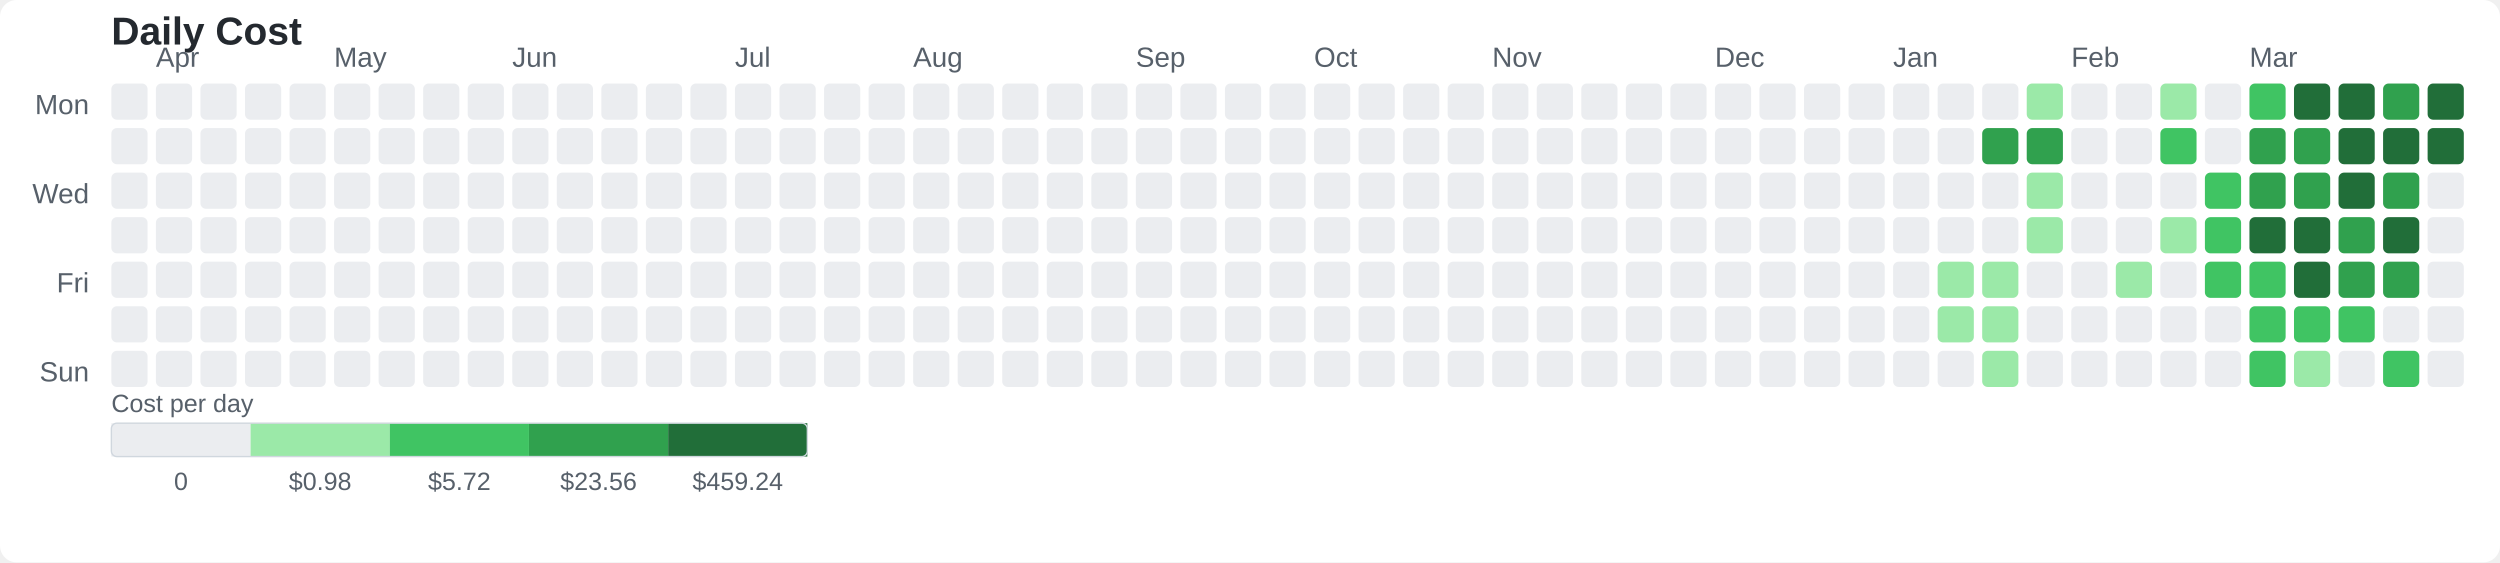
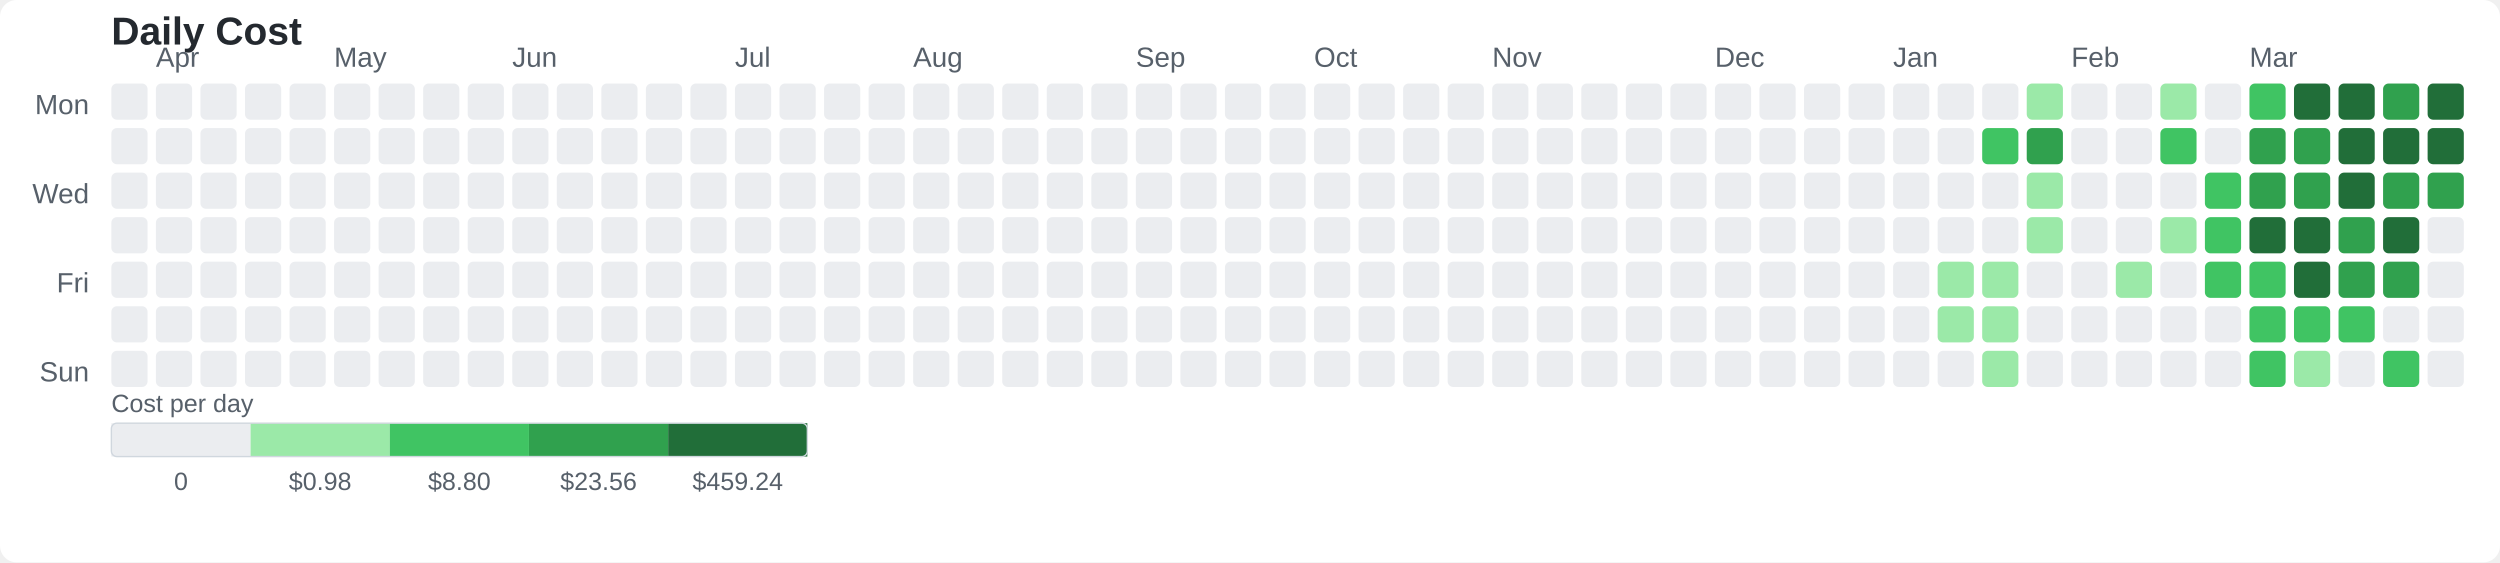
<svg xmlns="http://www.w3.org/2000/svg" width="898" height="202" viewBox="0 0 898 202">
  <rect width="898" height="202" fill="#ffffff" rx="6" />
  <text x="40" y="16" font-family="Arial, sans-serif" font-size="14" fill="#24292f" font-weight="bold">Daily Cost</text>
  <text x="32" y="41" font-family="Arial, sans-serif" font-size="10" fill="#57606a" text-anchor="end">Mon</text>
  <text x="32" y="73" font-family="Arial, sans-serif" font-size="10" fill="#57606a" text-anchor="end">Wed</text>
  <text x="32" y="105" font-family="Arial, sans-serif" font-size="10" fill="#57606a" text-anchor="end">Fri</text>
  <text x="32" y="137" font-family="Arial, sans-serif" font-size="10" fill="#57606a" text-anchor="end">Sun</text>
  <text x="56" y="24" font-family="Arial, sans-serif" font-size="10" fill="#57606a">Apr</text>
  <text x="120" y="24" font-family="Arial, sans-serif" font-size="10" fill="#57606a">May</text>
  <text x="184" y="24" font-family="Arial, sans-serif" font-size="10" fill="#57606a">Jun</text>
  <text x="264" y="24" font-family="Arial, sans-serif" font-size="10" fill="#57606a">Jul</text>
  <text x="328" y="24" font-family="Arial, sans-serif" font-size="10" fill="#57606a">Aug</text>
  <text x="408" y="24" font-family="Arial, sans-serif" font-size="10" fill="#57606a">Sep</text>
  <text x="472" y="24" font-family="Arial, sans-serif" font-size="10" fill="#57606a">Oct</text>
  <text x="536" y="24" font-family="Arial, sans-serif" font-size="10" fill="#57606a">Nov</text>
  <text x="616" y="24" font-family="Arial, sans-serif" font-size="10" fill="#57606a">Dec</text>
  <text x="680" y="24" font-family="Arial, sans-serif" font-size="10" fill="#57606a">Jan</text>
  <text x="744" y="24" font-family="Arial, sans-serif" font-size="10" fill="#57606a">Feb</text>
  <text x="808" y="24" font-family="Arial, sans-serif" font-size="10" fill="#57606a">Mar</text>
  <rect x="40" y="30" width="13" height="13" rx="2" ry="2" fill="#ebedf0" />
-   <rect x="40" y="46" width="13" height="13" rx="2" ry="2" fill="#ebedf0">
-     </rect>
+   <rect x="40" y="46" width="13" height="13" rx="2" ry="2" fill="#ebedf0" />
  <rect x="40" y="62" width="13" height="13" rx="2" ry="2" fill="#ebedf0">
    </rect>
  <rect x="40" y="78" width="13" height="13" rx="2" ry="2" fill="#ebedf0">
    </rect>
  <rect x="40" y="94" width="13" height="13" rx="2" ry="2" fill="#ebedf0">
    </rect>
  <rect x="40" y="110" width="13" height="13" rx="2" ry="2" fill="#ebedf0">
    </rect>
  <rect x="40" y="126" width="13" height="13" rx="2" ry="2" fill="#ebedf0">
    </rect>
  <rect x="56" y="30" width="13" height="13" rx="2" ry="2" fill="#ebedf0">
    </rect>
  <rect x="56" y="46" width="13" height="13" rx="2" ry="2" fill="#ebedf0">
    </rect>
  <rect x="56" y="62" width="13" height="13" rx="2" ry="2" fill="#ebedf0">
    </rect>
  <rect x="56" y="78" width="13" height="13" rx="2" ry="2" fill="#ebedf0">
    </rect>
  <rect x="56" y="94" width="13" height="13" rx="2" ry="2" fill="#ebedf0">
    </rect>
  <rect x="56" y="110" width="13" height="13" rx="2" ry="2" fill="#ebedf0">
    </rect>
  <rect x="56" y="126" width="13" height="13" rx="2" ry="2" fill="#ebedf0">
    </rect>
  <rect x="72" y="30" width="13" height="13" rx="2" ry="2" fill="#ebedf0">
    </rect>
  <rect x="72" y="46" width="13" height="13" rx="2" ry="2" fill="#ebedf0">
    </rect>
  <rect x="72" y="62" width="13" height="13" rx="2" ry="2" fill="#ebedf0">
    </rect>
  <rect x="72" y="78" width="13" height="13" rx="2" ry="2" fill="#ebedf0">
    </rect>
  <rect x="72" y="94" width="13" height="13" rx="2" ry="2" fill="#ebedf0">
    </rect>
  <rect x="72" y="110" width="13" height="13" rx="2" ry="2" fill="#ebedf0">
    </rect>
  <rect x="72" y="126" width="13" height="13" rx="2" ry="2" fill="#ebedf0">
    </rect>
  <rect x="88" y="30" width="13" height="13" rx="2" ry="2" fill="#ebedf0">
    </rect>
  <rect x="88" y="46" width="13" height="13" rx="2" ry="2" fill="#ebedf0">
    </rect>
  <rect x="88" y="62" width="13" height="13" rx="2" ry="2" fill="#ebedf0">
    </rect>
  <rect x="88" y="78" width="13" height="13" rx="2" ry="2" fill="#ebedf0">
    </rect>
  <rect x="88" y="94" width="13" height="13" rx="2" ry="2" fill="#ebedf0">
    </rect>
  <rect x="88" y="110" width="13" height="13" rx="2" ry="2" fill="#ebedf0">
    </rect>
  <rect x="88" y="126" width="13" height="13" rx="2" ry="2" fill="#ebedf0">
    </rect>
  <rect x="104" y="30" width="13" height="13" rx="2" ry="2" fill="#ebedf0">
    </rect>
  <rect x="104" y="46" width="13" height="13" rx="2" ry="2" fill="#ebedf0">
    </rect>
  <rect x="104" y="62" width="13" height="13" rx="2" ry="2" fill="#ebedf0">
    </rect>
  <rect x="104" y="78" width="13" height="13" rx="2" ry="2" fill="#ebedf0">
    </rect>
  <rect x="104" y="94" width="13" height="13" rx="2" ry="2" fill="#ebedf0">
    </rect>
  <rect x="104" y="110" width="13" height="13" rx="2" ry="2" fill="#ebedf0">
    </rect>
  <rect x="104" y="126" width="13" height="13" rx="2" ry="2" fill="#ebedf0">
    </rect>
  <rect x="120" y="30" width="13" height="13" rx="2" ry="2" fill="#ebedf0">
    </rect>
  <rect x="120" y="46" width="13" height="13" rx="2" ry="2" fill="#ebedf0">
    </rect>
  <rect x="120" y="62" width="13" height="13" rx="2" ry="2" fill="#ebedf0">
    </rect>
  <rect x="120" y="78" width="13" height="13" rx="2" ry="2" fill="#ebedf0">
    </rect>
  <rect x="120" y="94" width="13" height="13" rx="2" ry="2" fill="#ebedf0">
    </rect>
  <rect x="120" y="110" width="13" height="13" rx="2" ry="2" fill="#ebedf0">
    </rect>
  <rect x="120" y="126" width="13" height="13" rx="2" ry="2" fill="#ebedf0">
    </rect>
  <rect x="136" y="30" width="13" height="13" rx="2" ry="2" fill="#ebedf0">
    </rect>
  <rect x="136" y="46" width="13" height="13" rx="2" ry="2" fill="#ebedf0">
    </rect>
  <rect x="136" y="62" width="13" height="13" rx="2" ry="2" fill="#ebedf0">
    </rect>
  <rect x="136" y="78" width="13" height="13" rx="2" ry="2" fill="#ebedf0">
    </rect>
  <rect x="136" y="94" width="13" height="13" rx="2" ry="2" fill="#ebedf0">
    </rect>
  <rect x="136" y="110" width="13" height="13" rx="2" ry="2" fill="#ebedf0">
    </rect>
  <rect x="136" y="126" width="13" height="13" rx="2" ry="2" fill="#ebedf0">
    </rect>
  <rect x="152" y="30" width="13" height="13" rx="2" ry="2" fill="#ebedf0">
    </rect>
  <rect x="152" y="46" width="13" height="13" rx="2" ry="2" fill="#ebedf0">
    </rect>
  <rect x="152" y="62" width="13" height="13" rx="2" ry="2" fill="#ebedf0">
    </rect>
  <rect x="152" y="78" width="13" height="13" rx="2" ry="2" fill="#ebedf0">
    </rect>
  <rect x="152" y="94" width="13" height="13" rx="2" ry="2" fill="#ebedf0">
    </rect>
  <rect x="152" y="110" width="13" height="13" rx="2" ry="2" fill="#ebedf0">
    </rect>
  <rect x="152" y="126" width="13" height="13" rx="2" ry="2" fill="#ebedf0">
    </rect>
  <rect x="168" y="30" width="13" height="13" rx="2" ry="2" fill="#ebedf0">
    </rect>
  <rect x="168" y="46" width="13" height="13" rx="2" ry="2" fill="#ebedf0">
    </rect>
  <rect x="168" y="62" width="13" height="13" rx="2" ry="2" fill="#ebedf0">
    </rect>
  <rect x="168" y="78" width="13" height="13" rx="2" ry="2" fill="#ebedf0">
    </rect>
  <rect x="168" y="94" width="13" height="13" rx="2" ry="2" fill="#ebedf0">
    </rect>
  <rect x="168" y="110" width="13" height="13" rx="2" ry="2" fill="#ebedf0">
    </rect>
  <rect x="168" y="126" width="13" height="13" rx="2" ry="2" fill="#ebedf0">
    </rect>
  <rect x="184" y="30" width="13" height="13" rx="2" ry="2" fill="#ebedf0">
    </rect>
  <rect x="184" y="46" width="13" height="13" rx="2" ry="2" fill="#ebedf0">
    </rect>
  <rect x="184" y="62" width="13" height="13" rx="2" ry="2" fill="#ebedf0">
    </rect>
  <rect x="184" y="78" width="13" height="13" rx="2" ry="2" fill="#ebedf0">
    </rect>
  <rect x="184" y="94" width="13" height="13" rx="2" ry="2" fill="#ebedf0">
    </rect>
  <rect x="184" y="110" width="13" height="13" rx="2" ry="2" fill="#ebedf0">
    </rect>
  <rect x="184" y="126" width="13" height="13" rx="2" ry="2" fill="#ebedf0">
    </rect>
  <rect x="200" y="30" width="13" height="13" rx="2" ry="2" fill="#ebedf0">
    </rect>
  <rect x="200" y="46" width="13" height="13" rx="2" ry="2" fill="#ebedf0">
    </rect>
  <rect x="200" y="62" width="13" height="13" rx="2" ry="2" fill="#ebedf0">
    </rect>
  <rect x="200" y="78" width="13" height="13" rx="2" ry="2" fill="#ebedf0">
    </rect>
  <rect x="200" y="94" width="13" height="13" rx="2" ry="2" fill="#ebedf0">
    </rect>
  <rect x="200" y="110" width="13" height="13" rx="2" ry="2" fill="#ebedf0">
    </rect>
  <rect x="200" y="126" width="13" height="13" rx="2" ry="2" fill="#ebedf0">
    </rect>
  <rect x="216" y="30" width="13" height="13" rx="2" ry="2" fill="#ebedf0">
    </rect>
  <rect x="216" y="46" width="13" height="13" rx="2" ry="2" fill="#ebedf0">
    </rect>
  <rect x="216" y="62" width="13" height="13" rx="2" ry="2" fill="#ebedf0">
    </rect>
  <rect x="216" y="78" width="13" height="13" rx="2" ry="2" fill="#ebedf0">
    </rect>
  <rect x="216" y="94" width="13" height="13" rx="2" ry="2" fill="#ebedf0">
    </rect>
  <rect x="216" y="110" width="13" height="13" rx="2" ry="2" fill="#ebedf0">
    </rect>
  <rect x="216" y="126" width="13" height="13" rx="2" ry="2" fill="#ebedf0">
    </rect>
  <rect x="232" y="30" width="13" height="13" rx="2" ry="2" fill="#ebedf0">
    </rect>
  <rect x="232" y="46" width="13" height="13" rx="2" ry="2" fill="#ebedf0">
    </rect>
  <rect x="232" y="62" width="13" height="13" rx="2" ry="2" fill="#ebedf0">
    </rect>
  <rect x="232" y="78" width="13" height="13" rx="2" ry="2" fill="#ebedf0">
    </rect>
  <rect x="232" y="94" width="13" height="13" rx="2" ry="2" fill="#ebedf0">
    </rect>
  <rect x="232" y="110" width="13" height="13" rx="2" ry="2" fill="#ebedf0">
    </rect>
  <rect x="232" y="126" width="13" height="13" rx="2" ry="2" fill="#ebedf0">
    </rect>
  <rect x="248" y="30" width="13" height="13" rx="2" ry="2" fill="#ebedf0">
    </rect>
  <rect x="248" y="46" width="13" height="13" rx="2" ry="2" fill="#ebedf0">
    </rect>
  <rect x="248" y="62" width="13" height="13" rx="2" ry="2" fill="#ebedf0">
    </rect>
  <rect x="248" y="78" width="13" height="13" rx="2" ry="2" fill="#ebedf0">
    </rect>
  <rect x="248" y="94" width="13" height="13" rx="2" ry="2" fill="#ebedf0">
    </rect>
  <rect x="248" y="110" width="13" height="13" rx="2" ry="2" fill="#ebedf0">
    </rect>
  <rect x="248" y="126" width="13" height="13" rx="2" ry="2" fill="#ebedf0">
    </rect>
  <rect x="264" y="30" width="13" height="13" rx="2" ry="2" fill="#ebedf0">
    </rect>
  <rect x="264" y="46" width="13" height="13" rx="2" ry="2" fill="#ebedf0">
    </rect>
  <rect x="264" y="62" width="13" height="13" rx="2" ry="2" fill="#ebedf0">
    </rect>
  <rect x="264" y="78" width="13" height="13" rx="2" ry="2" fill="#ebedf0">
    </rect>
  <rect x="264" y="94" width="13" height="13" rx="2" ry="2" fill="#ebedf0">
    </rect>
  <rect x="264" y="110" width="13" height="13" rx="2" ry="2" fill="#ebedf0">
    </rect>
  <rect x="264" y="126" width="13" height="13" rx="2" ry="2" fill="#ebedf0">
    </rect>
  <rect x="280" y="30" width="13" height="13" rx="2" ry="2" fill="#ebedf0">
    </rect>
  <rect x="280" y="46" width="13" height="13" rx="2" ry="2" fill="#ebedf0">
    </rect>
  <rect x="280" y="62" width="13" height="13" rx="2" ry="2" fill="#ebedf0">
    </rect>
  <rect x="280" y="78" width="13" height="13" rx="2" ry="2" fill="#ebedf0">
    </rect>
  <rect x="280" y="94" width="13" height="13" rx="2" ry="2" fill="#ebedf0">
    </rect>
  <rect x="280" y="110" width="13" height="13" rx="2" ry="2" fill="#ebedf0">
    </rect>
  <rect x="280" y="126" width="13" height="13" rx="2" ry="2" fill="#ebedf0">
    </rect>
  <rect x="296" y="30" width="13" height="13" rx="2" ry="2" fill="#ebedf0">
    </rect>
  <rect x="296" y="46" width="13" height="13" rx="2" ry="2" fill="#ebedf0">
    </rect>
  <rect x="296" y="62" width="13" height="13" rx="2" ry="2" fill="#ebedf0">
    </rect>
  <rect x="296" y="78" width="13" height="13" rx="2" ry="2" fill="#ebedf0">
    </rect>
  <rect x="296" y="94" width="13" height="13" rx="2" ry="2" fill="#ebedf0">
    </rect>
  <rect x="296" y="110" width="13" height="13" rx="2" ry="2" fill="#ebedf0">
    </rect>
  <rect x="296" y="126" width="13" height="13" rx="2" ry="2" fill="#ebedf0">
    </rect>
  <rect x="312" y="30" width="13" height="13" rx="2" ry="2" fill="#ebedf0">
    </rect>
  <rect x="312" y="46" width="13" height="13" rx="2" ry="2" fill="#ebedf0">
    </rect>
  <rect x="312" y="62" width="13" height="13" rx="2" ry="2" fill="#ebedf0">
    </rect>
  <rect x="312" y="78" width="13" height="13" rx="2" ry="2" fill="#ebedf0">
    </rect>
  <rect x="312" y="94" width="13" height="13" rx="2" ry="2" fill="#ebedf0">
    </rect>
  <rect x="312" y="110" width="13" height="13" rx="2" ry="2" fill="#ebedf0">
    </rect>
  <rect x="312" y="126" width="13" height="13" rx="2" ry="2" fill="#ebedf0">
    </rect>
  <rect x="328" y="30" width="13" height="13" rx="2" ry="2" fill="#ebedf0">
    </rect>
  <rect x="328" y="46" width="13" height="13" rx="2" ry="2" fill="#ebedf0">
    </rect>
  <rect x="328" y="62" width="13" height="13" rx="2" ry="2" fill="#ebedf0">
    </rect>
  <rect x="328" y="78" width="13" height="13" rx="2" ry="2" fill="#ebedf0">
    </rect>
  <rect x="328" y="94" width="13" height="13" rx="2" ry="2" fill="#ebedf0">
    </rect>
  <rect x="328" y="110" width="13" height="13" rx="2" ry="2" fill="#ebedf0">
    </rect>
  <rect x="328" y="126" width="13" height="13" rx="2" ry="2" fill="#ebedf0">
    </rect>
  <rect x="344" y="30" width="13" height="13" rx="2" ry="2" fill="#ebedf0">
    </rect>
  <rect x="344" y="46" width="13" height="13" rx="2" ry="2" fill="#ebedf0">
    </rect>
  <rect x="344" y="62" width="13" height="13" rx="2" ry="2" fill="#ebedf0">
    </rect>
  <rect x="344" y="78" width="13" height="13" rx="2" ry="2" fill="#ebedf0">
    </rect>
  <rect x="344" y="94" width="13" height="13" rx="2" ry="2" fill="#ebedf0">
    </rect>
  <rect x="344" y="110" width="13" height="13" rx="2" ry="2" fill="#ebedf0">
    </rect>
  <rect x="344" y="126" width="13" height="13" rx="2" ry="2" fill="#ebedf0">
    </rect>
  <rect x="360" y="30" width="13" height="13" rx="2" ry="2" fill="#ebedf0">
    </rect>
  <rect x="360" y="46" width="13" height="13" rx="2" ry="2" fill="#ebedf0">
    </rect>
  <rect x="360" y="62" width="13" height="13" rx="2" ry="2" fill="#ebedf0">
    </rect>
  <rect x="360" y="78" width="13" height="13" rx="2" ry="2" fill="#ebedf0">
    </rect>
  <rect x="360" y="94" width="13" height="13" rx="2" ry="2" fill="#ebedf0">
    </rect>
  <rect x="360" y="110" width="13" height="13" rx="2" ry="2" fill="#ebedf0">
    </rect>
  <rect x="360" y="126" width="13" height="13" rx="2" ry="2" fill="#ebedf0">
    </rect>
  <rect x="376" y="30" width="13" height="13" rx="2" ry="2" fill="#ebedf0">
    </rect>
  <rect x="376" y="46" width="13" height="13" rx="2" ry="2" fill="#ebedf0">
    </rect>
  <rect x="376" y="62" width="13" height="13" rx="2" ry="2" fill="#ebedf0">
    </rect>
  <rect x="376" y="78" width="13" height="13" rx="2" ry="2" fill="#ebedf0">
    </rect>
  <rect x="376" y="94" width="13" height="13" rx="2" ry="2" fill="#ebedf0">
    </rect>
  <rect x="376" y="110" width="13" height="13" rx="2" ry="2" fill="#ebedf0">
    </rect>
  <rect x="376" y="126" width="13" height="13" rx="2" ry="2" fill="#ebedf0">
    </rect>
  <rect x="392" y="30" width="13" height="13" rx="2" ry="2" fill="#ebedf0">
    </rect>
  <rect x="392" y="46" width="13" height="13" rx="2" ry="2" fill="#ebedf0">
    </rect>
  <rect x="392" y="62" width="13" height="13" rx="2" ry="2" fill="#ebedf0">
    </rect>
  <rect x="392" y="78" width="13" height="13" rx="2" ry="2" fill="#ebedf0">
    </rect>
  <rect x="392" y="94" width="13" height="13" rx="2" ry="2" fill="#ebedf0">
    </rect>
  <rect x="392" y="110" width="13" height="13" rx="2" ry="2" fill="#ebedf0">
    </rect>
  <rect x="392" y="126" width="13" height="13" rx="2" ry="2" fill="#ebedf0">
    </rect>
  <rect x="408" y="30" width="13" height="13" rx="2" ry="2" fill="#ebedf0">
    </rect>
  <rect x="408" y="46" width="13" height="13" rx="2" ry="2" fill="#ebedf0">
    </rect>
  <rect x="408" y="62" width="13" height="13" rx="2" ry="2" fill="#ebedf0">
    </rect>
  <rect x="408" y="78" width="13" height="13" rx="2" ry="2" fill="#ebedf0">
    </rect>
  <rect x="408" y="94" width="13" height="13" rx="2" ry="2" fill="#ebedf0">
    </rect>
  <rect x="408" y="110" width="13" height="13" rx="2" ry="2" fill="#ebedf0">
    </rect>
  <rect x="408" y="126" width="13" height="13" rx="2" ry="2" fill="#ebedf0">
    </rect>
  <rect x="424" y="30" width="13" height="13" rx="2" ry="2" fill="#ebedf0">
    </rect>
  <rect x="424" y="46" width="13" height="13" rx="2" ry="2" fill="#ebedf0">
    </rect>
  <rect x="424" y="62" width="13" height="13" rx="2" ry="2" fill="#ebedf0">
    </rect>
  <rect x="424" y="78" width="13" height="13" rx="2" ry="2" fill="#ebedf0">
    </rect>
  <rect x="424" y="94" width="13" height="13" rx="2" ry="2" fill="#ebedf0">
    </rect>
  <rect x="424" y="110" width="13" height="13" rx="2" ry="2" fill="#ebedf0">
    </rect>
  <rect x="424" y="126" width="13" height="13" rx="2" ry="2" fill="#ebedf0">
    </rect>
  <rect x="440" y="30" width="13" height="13" rx="2" ry="2" fill="#ebedf0">
    </rect>
  <rect x="440" y="46" width="13" height="13" rx="2" ry="2" fill="#ebedf0">
    </rect>
  <rect x="440" y="62" width="13" height="13" rx="2" ry="2" fill="#ebedf0">
    </rect>
  <rect x="440" y="78" width="13" height="13" rx="2" ry="2" fill="#ebedf0">
    </rect>
  <rect x="440" y="94" width="13" height="13" rx="2" ry="2" fill="#ebedf0">
    </rect>
  <rect x="440" y="110" width="13" height="13" rx="2" ry="2" fill="#ebedf0">
    </rect>
  <rect x="440" y="126" width="13" height="13" rx="2" ry="2" fill="#ebedf0">
    </rect>
  <rect x="456" y="30" width="13" height="13" rx="2" ry="2" fill="#ebedf0">
    </rect>
  <rect x="456" y="46" width="13" height="13" rx="2" ry="2" fill="#ebedf0">
    </rect>
  <rect x="456" y="62" width="13" height="13" rx="2" ry="2" fill="#ebedf0">
    </rect>
  <rect x="456" y="78" width="13" height="13" rx="2" ry="2" fill="#ebedf0">
    </rect>
  <rect x="456" y="94" width="13" height="13" rx="2" ry="2" fill="#ebedf0">
    </rect>
  <rect x="456" y="110" width="13" height="13" rx="2" ry="2" fill="#ebedf0">
    </rect>
  <rect x="456" y="126" width="13" height="13" rx="2" ry="2" fill="#ebedf0">
    </rect>
  <rect x="472" y="30" width="13" height="13" rx="2" ry="2" fill="#ebedf0">
    </rect>
  <rect x="472" y="46" width="13" height="13" rx="2" ry="2" fill="#ebedf0">
    </rect>
  <rect x="472" y="62" width="13" height="13" rx="2" ry="2" fill="#ebedf0">
    </rect>
  <rect x="472" y="78" width="13" height="13" rx="2" ry="2" fill="#ebedf0">
    </rect>
  <rect x="472" y="94" width="13" height="13" rx="2" ry="2" fill="#ebedf0">
    </rect>
  <rect x="472" y="110" width="13" height="13" rx="2" ry="2" fill="#ebedf0">
    </rect>
  <rect x="472" y="126" width="13" height="13" rx="2" ry="2" fill="#ebedf0">
    </rect>
  <rect x="488" y="30" width="13" height="13" rx="2" ry="2" fill="#ebedf0">
    </rect>
  <rect x="488" y="46" width="13" height="13" rx="2" ry="2" fill="#ebedf0">
    </rect>
  <rect x="488" y="62" width="13" height="13" rx="2" ry="2" fill="#ebedf0">
    </rect>
  <rect x="488" y="78" width="13" height="13" rx="2" ry="2" fill="#ebedf0">
    </rect>
  <rect x="488" y="94" width="13" height="13" rx="2" ry="2" fill="#ebedf0">
    </rect>
  <rect x="488" y="110" width="13" height="13" rx="2" ry="2" fill="#ebedf0">
    </rect>
  <rect x="488" y="126" width="13" height="13" rx="2" ry="2" fill="#ebedf0">
    </rect>
  <rect x="504" y="30" width="13" height="13" rx="2" ry="2" fill="#ebedf0">
    </rect>
  <rect x="504" y="46" width="13" height="13" rx="2" ry="2" fill="#ebedf0">
    </rect>
  <rect x="504" y="62" width="13" height="13" rx="2" ry="2" fill="#ebedf0">
    </rect>
  <rect x="504" y="78" width="13" height="13" rx="2" ry="2" fill="#ebedf0">
    </rect>
  <rect x="504" y="94" width="13" height="13" rx="2" ry="2" fill="#ebedf0">
    </rect>
  <rect x="504" y="110" width="13" height="13" rx="2" ry="2" fill="#ebedf0">
    </rect>
  <rect x="504" y="126" width="13" height="13" rx="2" ry="2" fill="#ebedf0">
    </rect>
  <rect x="520" y="30" width="13" height="13" rx="2" ry="2" fill="#ebedf0">
    </rect>
  <rect x="520" y="46" width="13" height="13" rx="2" ry="2" fill="#ebedf0">
    </rect>
  <rect x="520" y="62" width="13" height="13" rx="2" ry="2" fill="#ebedf0">
    </rect>
  <rect x="520" y="78" width="13" height="13" rx="2" ry="2" fill="#ebedf0">
    </rect>
  <rect x="520" y="94" width="13" height="13" rx="2" ry="2" fill="#ebedf0">
    </rect>
  <rect x="520" y="110" width="13" height="13" rx="2" ry="2" fill="#ebedf0">
    </rect>
  <rect x="520" y="126" width="13" height="13" rx="2" ry="2" fill="#ebedf0">
    </rect>
  <rect x="536" y="30" width="13" height="13" rx="2" ry="2" fill="#ebedf0">
    </rect>
  <rect x="536" y="46" width="13" height="13" rx="2" ry="2" fill="#ebedf0">
    </rect>
  <rect x="536" y="62" width="13" height="13" rx="2" ry="2" fill="#ebedf0">
    </rect>
  <rect x="536" y="78" width="13" height="13" rx="2" ry="2" fill="#ebedf0">
    </rect>
  <rect x="536" y="94" width="13" height="13" rx="2" ry="2" fill="#ebedf0">
    </rect>
  <rect x="536" y="110" width="13" height="13" rx="2" ry="2" fill="#ebedf0">
    </rect>
  <rect x="536" y="126" width="13" height="13" rx="2" ry="2" fill="#ebedf0">
    </rect>
  <rect x="552" y="30" width="13" height="13" rx="2" ry="2" fill="#ebedf0">
    </rect>
  <rect x="552" y="46" width="13" height="13" rx="2" ry="2" fill="#ebedf0">
    </rect>
  <rect x="552" y="62" width="13" height="13" rx="2" ry="2" fill="#ebedf0">
    </rect>
  <rect x="552" y="78" width="13" height="13" rx="2" ry="2" fill="#ebedf0">
    </rect>
  <rect x="552" y="94" width="13" height="13" rx="2" ry="2" fill="#ebedf0">
    </rect>
  <rect x="552" y="110" width="13" height="13" rx="2" ry="2" fill="#ebedf0">
    </rect>
  <rect x="552" y="126" width="13" height="13" rx="2" ry="2" fill="#ebedf0">
    </rect>
  <rect x="568" y="30" width="13" height="13" rx="2" ry="2" fill="#ebedf0">
    </rect>
  <rect x="568" y="46" width="13" height="13" rx="2" ry="2" fill="#ebedf0">
    </rect>
  <rect x="568" y="62" width="13" height="13" rx="2" ry="2" fill="#ebedf0">
    </rect>
  <rect x="568" y="78" width="13" height="13" rx="2" ry="2" fill="#ebedf0">
    </rect>
  <rect x="568" y="94" width="13" height="13" rx="2" ry="2" fill="#ebedf0">
    </rect>
  <rect x="568" y="110" width="13" height="13" rx="2" ry="2" fill="#ebedf0">
    </rect>
  <rect x="568" y="126" width="13" height="13" rx="2" ry="2" fill="#ebedf0">
    </rect>
  <rect x="584" y="30" width="13" height="13" rx="2" ry="2" fill="#ebedf0">
    </rect>
  <rect x="584" y="46" width="13" height="13" rx="2" ry="2" fill="#ebedf0">
    </rect>
  <rect x="584" y="62" width="13" height="13" rx="2" ry="2" fill="#ebedf0">
    </rect>
  <rect x="584" y="78" width="13" height="13" rx="2" ry="2" fill="#ebedf0">
    </rect>
  <rect x="584" y="94" width="13" height="13" rx="2" ry="2" fill="#ebedf0">
    </rect>
  <rect x="584" y="110" width="13" height="13" rx="2" ry="2" fill="#ebedf0">
    </rect>
  <rect x="584" y="126" width="13" height="13" rx="2" ry="2" fill="#ebedf0">
    </rect>
  <rect x="600" y="30" width="13" height="13" rx="2" ry="2" fill="#ebedf0">
    </rect>
  <rect x="600" y="46" width="13" height="13" rx="2" ry="2" fill="#ebedf0">
    </rect>
  <rect x="600" y="62" width="13" height="13" rx="2" ry="2" fill="#ebedf0">
    </rect>
  <rect x="600" y="78" width="13" height="13" rx="2" ry="2" fill="#ebedf0">
    </rect>
  <rect x="600" y="94" width="13" height="13" rx="2" ry="2" fill="#ebedf0">
    </rect>
  <rect x="600" y="110" width="13" height="13" rx="2" ry="2" fill="#ebedf0">
    </rect>
  <rect x="600" y="126" width="13" height="13" rx="2" ry="2" fill="#ebedf0">
    </rect>
  <rect x="616" y="30" width="13" height="13" rx="2" ry="2" fill="#ebedf0">
    </rect>
  <rect x="616" y="46" width="13" height="13" rx="2" ry="2" fill="#ebedf0">
    </rect>
  <rect x="616" y="62" width="13" height="13" rx="2" ry="2" fill="#ebedf0">
    </rect>
  <rect x="616" y="78" width="13" height="13" rx="2" ry="2" fill="#ebedf0">
    </rect>
  <rect x="616" y="94" width="13" height="13" rx="2" ry="2" fill="#ebedf0">
    </rect>
  <rect x="616" y="110" width="13" height="13" rx="2" ry="2" fill="#ebedf0">
    </rect>
  <rect x="616" y="126" width="13" height="13" rx="2" ry="2" fill="#ebedf0">
    </rect>
  <rect x="632" y="30" width="13" height="13" rx="2" ry="2" fill="#ebedf0">
    </rect>
  <rect x="632" y="46" width="13" height="13" rx="2" ry="2" fill="#ebedf0">
    </rect>
  <rect x="632" y="62" width="13" height="13" rx="2" ry="2" fill="#ebedf0">
    </rect>
  <rect x="632" y="78" width="13" height="13" rx="2" ry="2" fill="#ebedf0">
    </rect>
  <rect x="632" y="94" width="13" height="13" rx="2" ry="2" fill="#ebedf0">
    </rect>
  <rect x="632" y="110" width="13" height="13" rx="2" ry="2" fill="#ebedf0">
    </rect>
  <rect x="632" y="126" width="13" height="13" rx="2" ry="2" fill="#ebedf0">
    </rect>
  <rect x="648" y="30" width="13" height="13" rx="2" ry="2" fill="#ebedf0">
    </rect>
  <rect x="648" y="46" width="13" height="13" rx="2" ry="2" fill="#ebedf0">
    </rect>
  <rect x="648" y="62" width="13" height="13" rx="2" ry="2" fill="#ebedf0">
    </rect>
  <rect x="648" y="78" width="13" height="13" rx="2" ry="2" fill="#ebedf0">
    </rect>
  <rect x="648" y="94" width="13" height="13" rx="2" ry="2" fill="#ebedf0">
    </rect>
  <rect x="648" y="110" width="13" height="13" rx="2" ry="2" fill="#ebedf0">
    </rect>
  <rect x="648" y="126" width="13" height="13" rx="2" ry="2" fill="#ebedf0">
    </rect>
  <rect x="664" y="30" width="13" height="13" rx="2" ry="2" fill="#ebedf0">
    </rect>
  <rect x="664" y="46" width="13" height="13" rx="2" ry="2" fill="#ebedf0">
    </rect>
  <rect x="664" y="62" width="13" height="13" rx="2" ry="2" fill="#ebedf0">
    </rect>
  <rect x="664" y="78" width="13" height="13" rx="2" ry="2" fill="#ebedf0">
    </rect>
  <rect x="664" y="94" width="13" height="13" rx="2" ry="2" fill="#ebedf0">
    </rect>
  <rect x="664" y="110" width="13" height="13" rx="2" ry="2" fill="#ebedf0">
    </rect>
  <rect x="664" y="126" width="13" height="13" rx="2" ry="2" fill="#ebedf0">
    </rect>
  <rect x="680" y="30" width="13" height="13" rx="2" ry="2" fill="#ebedf0">
    </rect>
  <rect x="680" y="46" width="13" height="13" rx="2" ry="2" fill="#ebedf0">
    </rect>
  <rect x="680" y="62" width="13" height="13" rx="2" ry="2" fill="#ebedf0">
    </rect>
  <rect x="680" y="78" width="13" height="13" rx="2" ry="2" fill="#ebedf0">
    </rect>
  <rect x="680" y="94" width="13" height="13" rx="2" ry="2" fill="#ebedf0">
    </rect>
  <rect x="680" y="110" width="13" height="13" rx="2" ry="2" fill="#ebedf0">
    </rect>
  <rect x="680" y="126" width="13" height="13" rx="2" ry="2" fill="#ebedf0">
    </rect>
  <rect x="696" y="30" width="13" height="13" rx="2" ry="2" fill="#ebedf0">
    </rect>
  <rect x="696" y="46" width="13" height="13" rx="2" ry="2" fill="#ebedf0">
    </rect>
  <rect x="696" y="62" width="13" height="13" rx="2" ry="2" fill="#ebedf0">
    </rect>
  <rect x="696" y="78" width="13" height="13" rx="2" ry="2" fill="#ebedf0">
    </rect>
  <rect x="696" y="94" width="13" height="13" rx="2" ry="2" fill="#9be9a8">
    </rect>
  <rect x="696" y="110" width="13" height="13" rx="2" ry="2" fill="#9be9a8">
    </rect>
  <rect x="696" y="126" width="13" height="13" rx="2" ry="2" fill="#ebedf0">
    </rect>
  <rect x="712" y="30" width="13" height="13" rx="2" ry="2" fill="#ebedf0">
    </rect>
-   <rect x="712" y="46" width="13" height="13" rx="2" ry="2" fill="#30a14e">
+   <rect x="712" y="46" width="13" height="13" rx="2" ry="2" fill="#40c463">
    </rect>
  <rect x="712" y="62" width="13" height="13" rx="2" ry="2" fill="#ebedf0">
    </rect>
  <rect x="712" y="78" width="13" height="13" rx="2" ry="2" fill="#ebedf0">
    </rect>
  <rect x="712" y="94" width="13" height="13" rx="2" ry="2" fill="#9be9a8">
    </rect>
  <rect x="712" y="110" width="13" height="13" rx="2" ry="2" fill="#9be9a8">
    </rect>
  <rect x="712" y="126" width="13" height="13" rx="2" ry="2" fill="#9be9a8">
    </rect>
  <rect x="728" y="30" width="13" height="13" rx="2" ry="2" fill="#9be9a8">
    </rect>
  <rect x="728" y="46" width="13" height="13" rx="2" ry="2" fill="#30a14e">
    </rect>
  <rect x="728" y="62" width="13" height="13" rx="2" ry="2" fill="#9be9a8">
    </rect>
  <rect x="728" y="78" width="13" height="13" rx="2" ry="2" fill="#9be9a8">
    </rect>
  <rect x="728" y="94" width="13" height="13" rx="2" ry="2" fill="#ebedf0">
    </rect>
  <rect x="728" y="110" width="13" height="13" rx="2" ry="2" fill="#ebedf0">
    </rect>
  <rect x="728" y="126" width="13" height="13" rx="2" ry="2" fill="#ebedf0">
    </rect>
  <rect x="744" y="30" width="13" height="13" rx="2" ry="2" fill="#ebedf0">
    </rect>
  <rect x="744" y="46" width="13" height="13" rx="2" ry="2" fill="#ebedf0">
    </rect>
  <rect x="744" y="62" width="13" height="13" rx="2" ry="2" fill="#ebedf0">
    </rect>
  <rect x="744" y="78" width="13" height="13" rx="2" ry="2" fill="#ebedf0">
    </rect>
  <rect x="744" y="94" width="13" height="13" rx="2" ry="2" fill="#ebedf0">
    </rect>
  <rect x="744" y="110" width="13" height="13" rx="2" ry="2" fill="#ebedf0">
    </rect>
  <rect x="744" y="126" width="13" height="13" rx="2" ry="2" fill="#ebedf0">
    </rect>
  <rect x="760" y="30" width="13" height="13" rx="2" ry="2" fill="#ebedf0">
    </rect>
  <rect x="760" y="46" width="13" height="13" rx="2" ry="2" fill="#ebedf0">
    </rect>
  <rect x="760" y="62" width="13" height="13" rx="2" ry="2" fill="#ebedf0">
    </rect>
  <rect x="760" y="78" width="13" height="13" rx="2" ry="2" fill="#ebedf0">
    </rect>
  <rect x="760" y="94" width="13" height="13" rx="2" ry="2" fill="#9be9a8">
    </rect>
  <rect x="760" y="110" width="13" height="13" rx="2" ry="2" fill="#ebedf0">
    </rect>
  <rect x="760" y="126" width="13" height="13" rx="2" ry="2" fill="#ebedf0">
    </rect>
  <rect x="776" y="30" width="13" height="13" rx="2" ry="2" fill="#9be9a8">
    </rect>
  <rect x="776" y="46" width="13" height="13" rx="2" ry="2" fill="#40c463">
    </rect>
  <rect x="776" y="62" width="13" height="13" rx="2" ry="2" fill="#ebedf0">
    </rect>
  <rect x="776" y="78" width="13" height="13" rx="2" ry="2" fill="#9be9a8">
    </rect>
  <rect x="776" y="94" width="13" height="13" rx="2" ry="2" fill="#ebedf0">
    </rect>
  <rect x="776" y="110" width="13" height="13" rx="2" ry="2" fill="#ebedf0">
    </rect>
  <rect x="776" y="126" width="13" height="13" rx="2" ry="2" fill="#ebedf0">
    </rect>
  <rect x="792" y="30" width="13" height="13" rx="2" ry="2" fill="#ebedf0">
    </rect>
  <rect x="792" y="46" width="13" height="13" rx="2" ry="2" fill="#ebedf0">
    </rect>
  <rect x="792" y="62" width="13" height="13" rx="2" ry="2" fill="#40c463">
    </rect>
  <rect x="792" y="78" width="13" height="13" rx="2" ry="2" fill="#40c463">
    </rect>
  <rect x="792" y="94" width="13" height="13" rx="2" ry="2" fill="#40c463">
    </rect>
  <rect x="792" y="110" width="13" height="13" rx="2" ry="2" fill="#ebedf0">
    </rect>
  <rect x="792" y="126" width="13" height="13" rx="2" ry="2" fill="#ebedf0">
    </rect>
  <rect x="808" y="30" width="13" height="13" rx="2" ry="2" fill="#40c463">
    </rect>
  <rect x="808" y="46" width="13" height="13" rx="2" ry="2" fill="#30a14e">
    </rect>
  <rect x="808" y="62" width="13" height="13" rx="2" ry="2" fill="#30a14e">
    </rect>
  <rect x="808" y="78" width="13" height="13" rx="2" ry="2" fill="#216e39">
    </rect>
  <rect x="808" y="94" width="13" height="13" rx="2" ry="2" fill="#40c463">
    </rect>
  <rect x="808" y="110" width="13" height="13" rx="2" ry="2" fill="#40c463">
    </rect>
  <rect x="808" y="126" width="13" height="13" rx="2" ry="2" fill="#40c463">
    </rect>
  <rect x="824" y="30" width="13" height="13" rx="2" ry="2" fill="#216e39">
    </rect>
  <rect x="824" y="46" width="13" height="13" rx="2" ry="2" fill="#30a14e">
    </rect>
  <rect x="824" y="62" width="13" height="13" rx="2" ry="2" fill="#30a14e">
    </rect>
  <rect x="824" y="78" width="13" height="13" rx="2" ry="2" fill="#216e39">
    </rect>
  <rect x="824" y="94" width="13" height="13" rx="2" ry="2" fill="#216e39">
    </rect>
  <rect x="824" y="110" width="13" height="13" rx="2" ry="2" fill="#40c463">
    </rect>
  <rect x="824" y="126" width="13" height="13" rx="2" ry="2" fill="#9be9a8">
    </rect>
  <rect x="840" y="30" width="13" height="13" rx="2" ry="2" fill="#216e39">
    </rect>
  <rect x="840" y="46" width="13" height="13" rx="2" ry="2" fill="#216e39">
    </rect>
  <rect x="840" y="62" width="13" height="13" rx="2" ry="2" fill="#216e39">
    </rect>
  <rect x="840" y="78" width="13" height="13" rx="2" ry="2" fill="#30a14e">
    </rect>
  <rect x="840" y="94" width="13" height="13" rx="2" ry="2" fill="#30a14e">
    </rect>
  <rect x="840" y="110" width="13" height="13" rx="2" ry="2" fill="#40c463">
    </rect>
  <rect x="840" y="126" width="13" height="13" rx="2" ry="2" fill="#ebedf0">
    </rect>
  <rect x="856" y="30" width="13" height="13" rx="2" ry="2" fill="#30a14e">
    </rect>
  <rect x="856" y="46" width="13" height="13" rx="2" ry="2" fill="#216e39">
    </rect>
  <rect x="856" y="62" width="13" height="13" rx="2" ry="2" fill="#30a14e">
    </rect>
  <rect x="856" y="78" width="13" height="13" rx="2" ry="2" fill="#216e39">
    </rect>
  <rect x="856" y="94" width="13" height="13" rx="2" ry="2" fill="#30a14e">
    </rect>
  <rect x="856" y="110" width="13" height="13" rx="2" ry="2" fill="#ebedf0">
    </rect>
  <rect x="856" y="126" width="13" height="13" rx="2" ry="2" fill="#40c463">
    </rect>
  <rect x="872" y="30" width="13" height="13" rx="2" ry="2" fill="#216e39">
    </rect>
  <rect x="872" y="46" width="13" height="13" rx="2" ry="2" fill="#216e39">
    </rect>
-   <rect x="872" y="62" width="13" height="13" rx="2" ry="2" fill="#ebedf0" />
+   <rect x="872" y="62" width="13" height="13" rx="2" ry="2" fill="#30a14e">
+     </rect>
  <rect x="872" y="78" width="13" height="13" rx="2" ry="2" fill="#ebedf0" />
  <rect x="872" y="94" width="13" height="13" rx="2" ry="2" fill="#ebedf0" />
  <rect x="872" y="110" width="13" height="13" rx="2" ry="2" fill="#ebedf0" />
  <rect x="872" y="126" width="13" height="13" rx="2" ry="2" fill="#ebedf0" />
  <rect x="40" y="152" width="50" height="12" fill="#ebedf0" />
  <rect x="90" y="152" width="50" height="12" fill="#9be9a8" />
  <rect x="140" y="152" width="50" height="12" fill="#40c463" />
  <rect x="190" y="152" width="50" height="12" fill="#30a14e" />
  <rect x="240" y="152" width="50" height="12" fill="#216e39" />
  <rect x="40" y="152" width="250" height="12" fill="none" stroke="#d0d7de" stroke-width="0.5" rx="2" />
  <text x="65" y="176" font-family="Arial, sans-serif" font-size="9" fill="#57606a" text-anchor="middle">0</text>
  <text x="115" y="176" font-family="Arial, sans-serif" font-size="9" fill="#57606a" text-anchor="middle">$0.98</text>
-   <text x="165" y="176" font-family="Arial, sans-serif" font-size="9" fill="#57606a" text-anchor="middle">$5.72</text>
+   <text x="165" y="176" font-family="Arial, sans-serif" font-size="9" fill="#57606a" text-anchor="middle">$8.80</text>
  <text x="215" y="176" font-family="Arial, sans-serif" font-size="9" fill="#57606a" text-anchor="middle">$23.56</text>
  <text x="265" y="176" font-family="Arial, sans-serif" font-size="9" fill="#57606a" text-anchor="middle">$459.24</text>
  <text x="40" y="148" font-family="Arial, sans-serif" font-size="9" fill="#57606a">Cost per day</text>
</svg>
